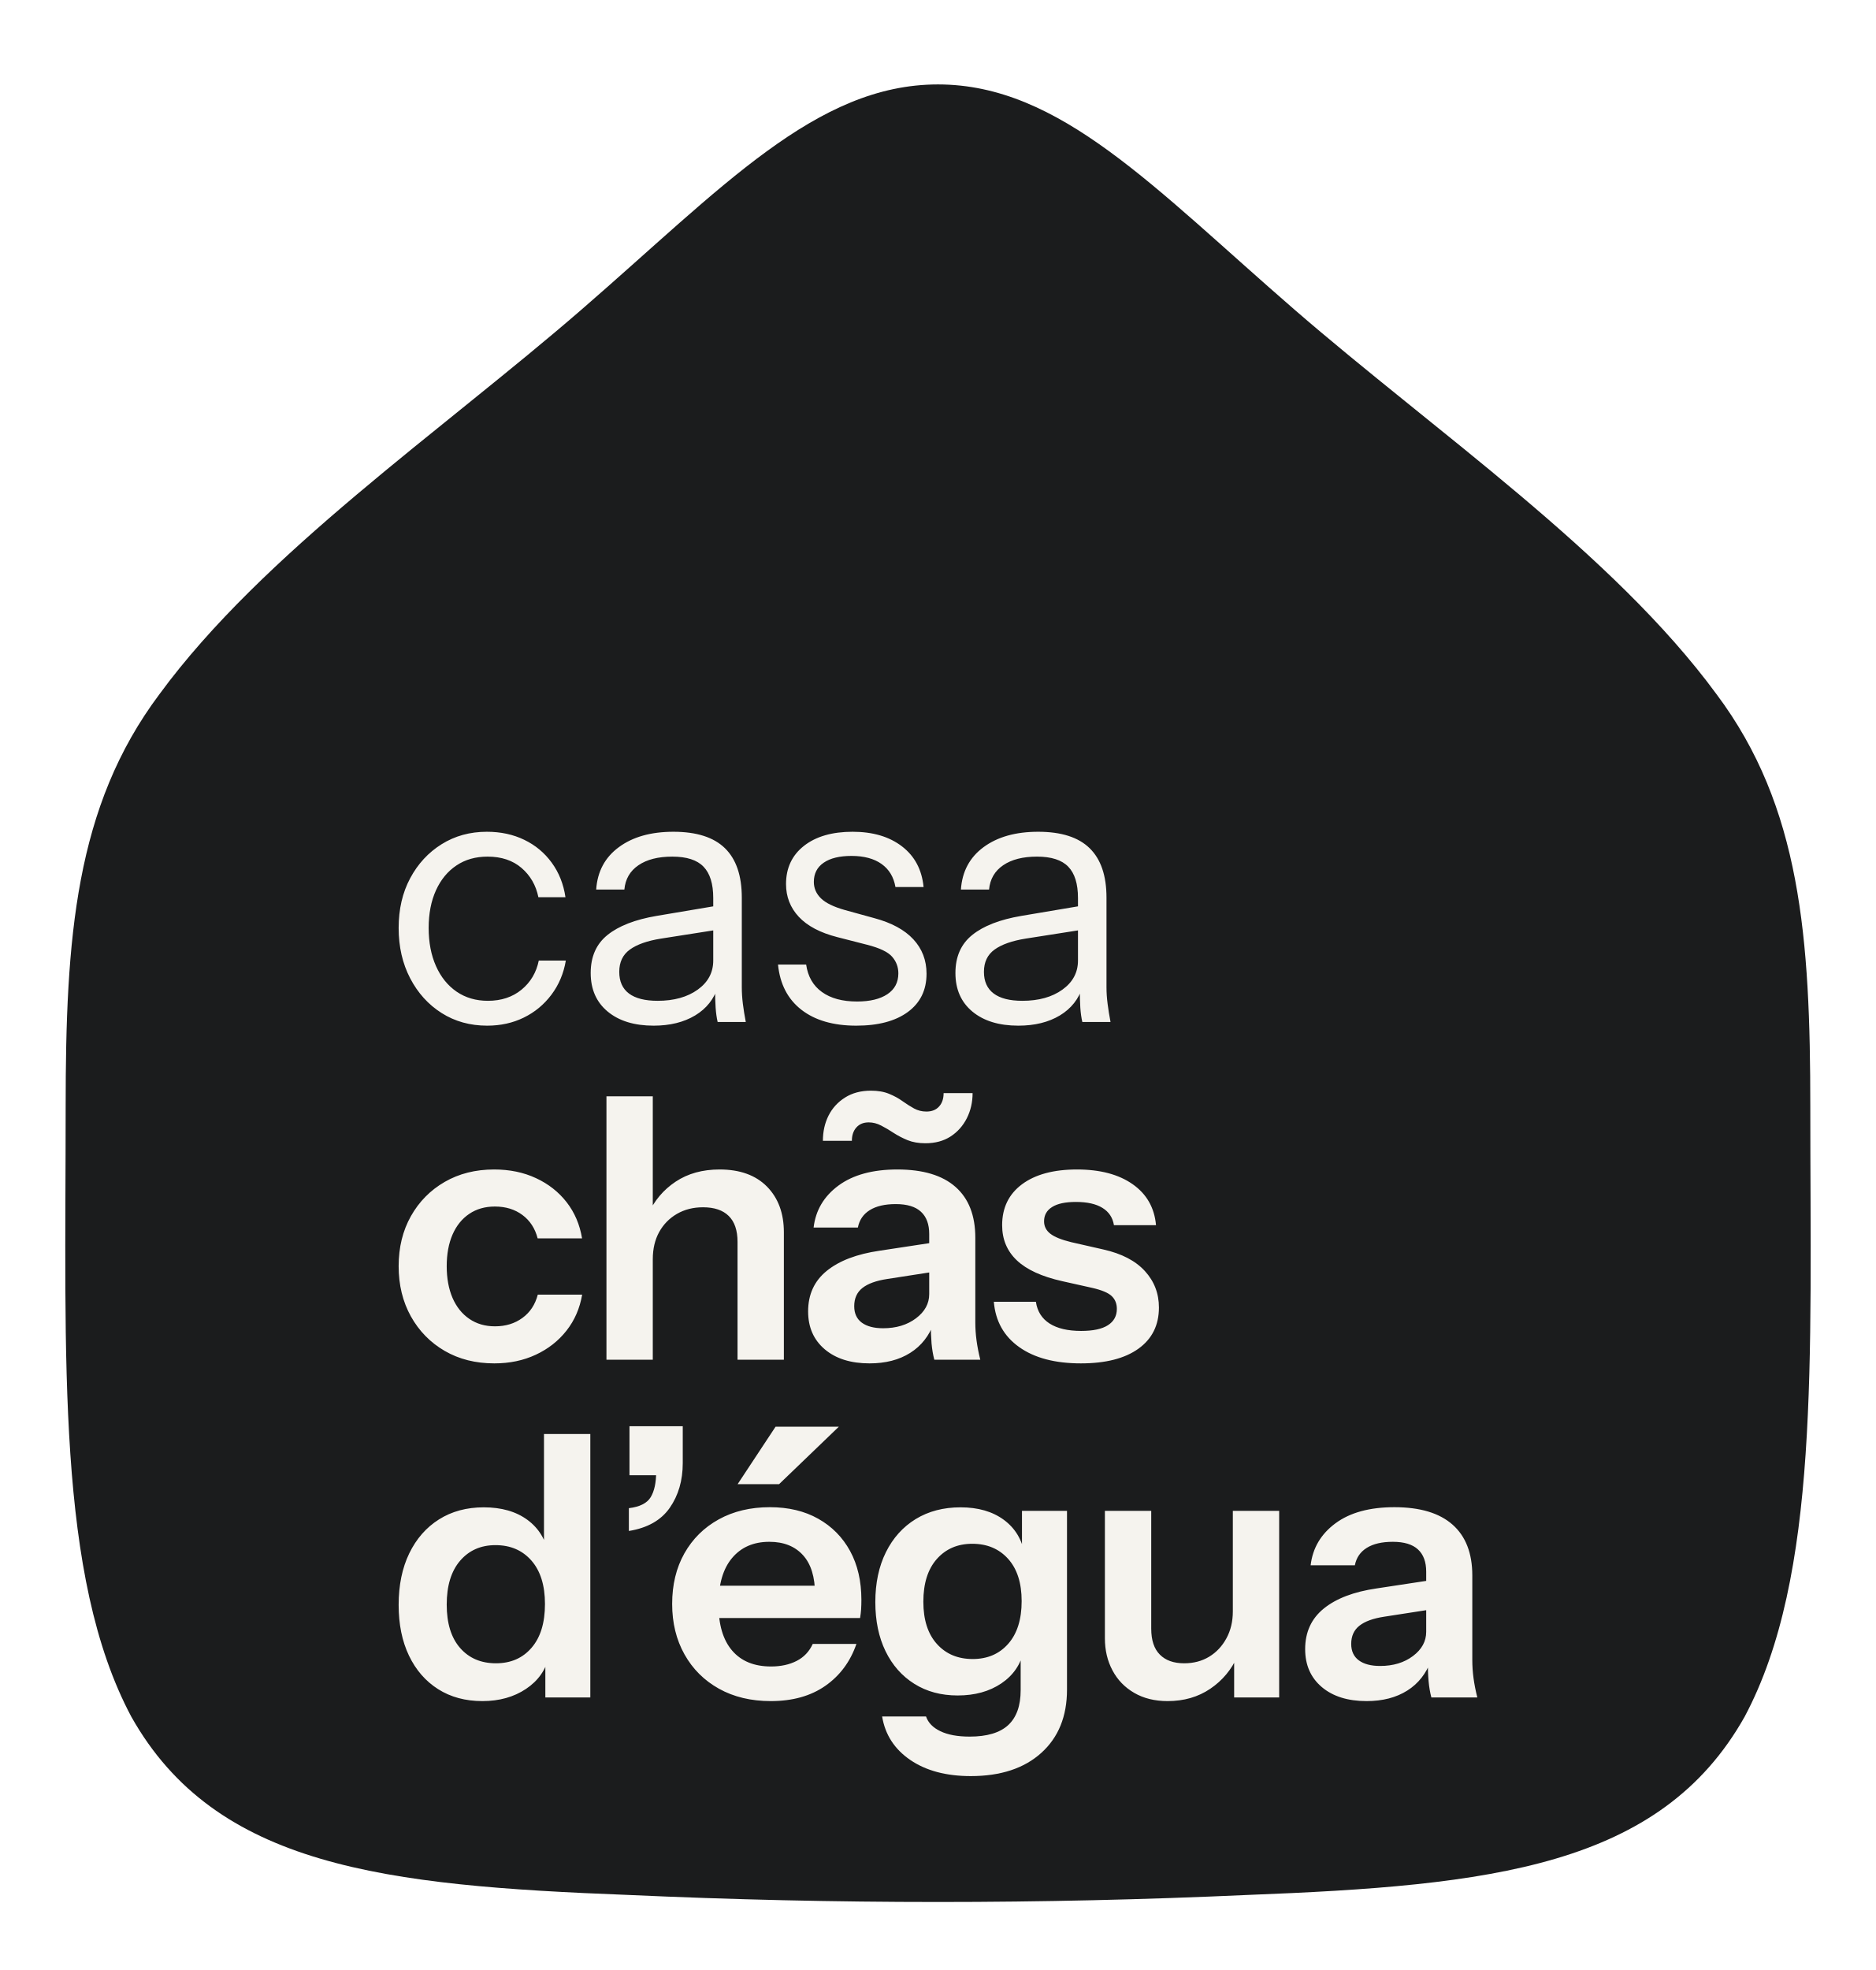
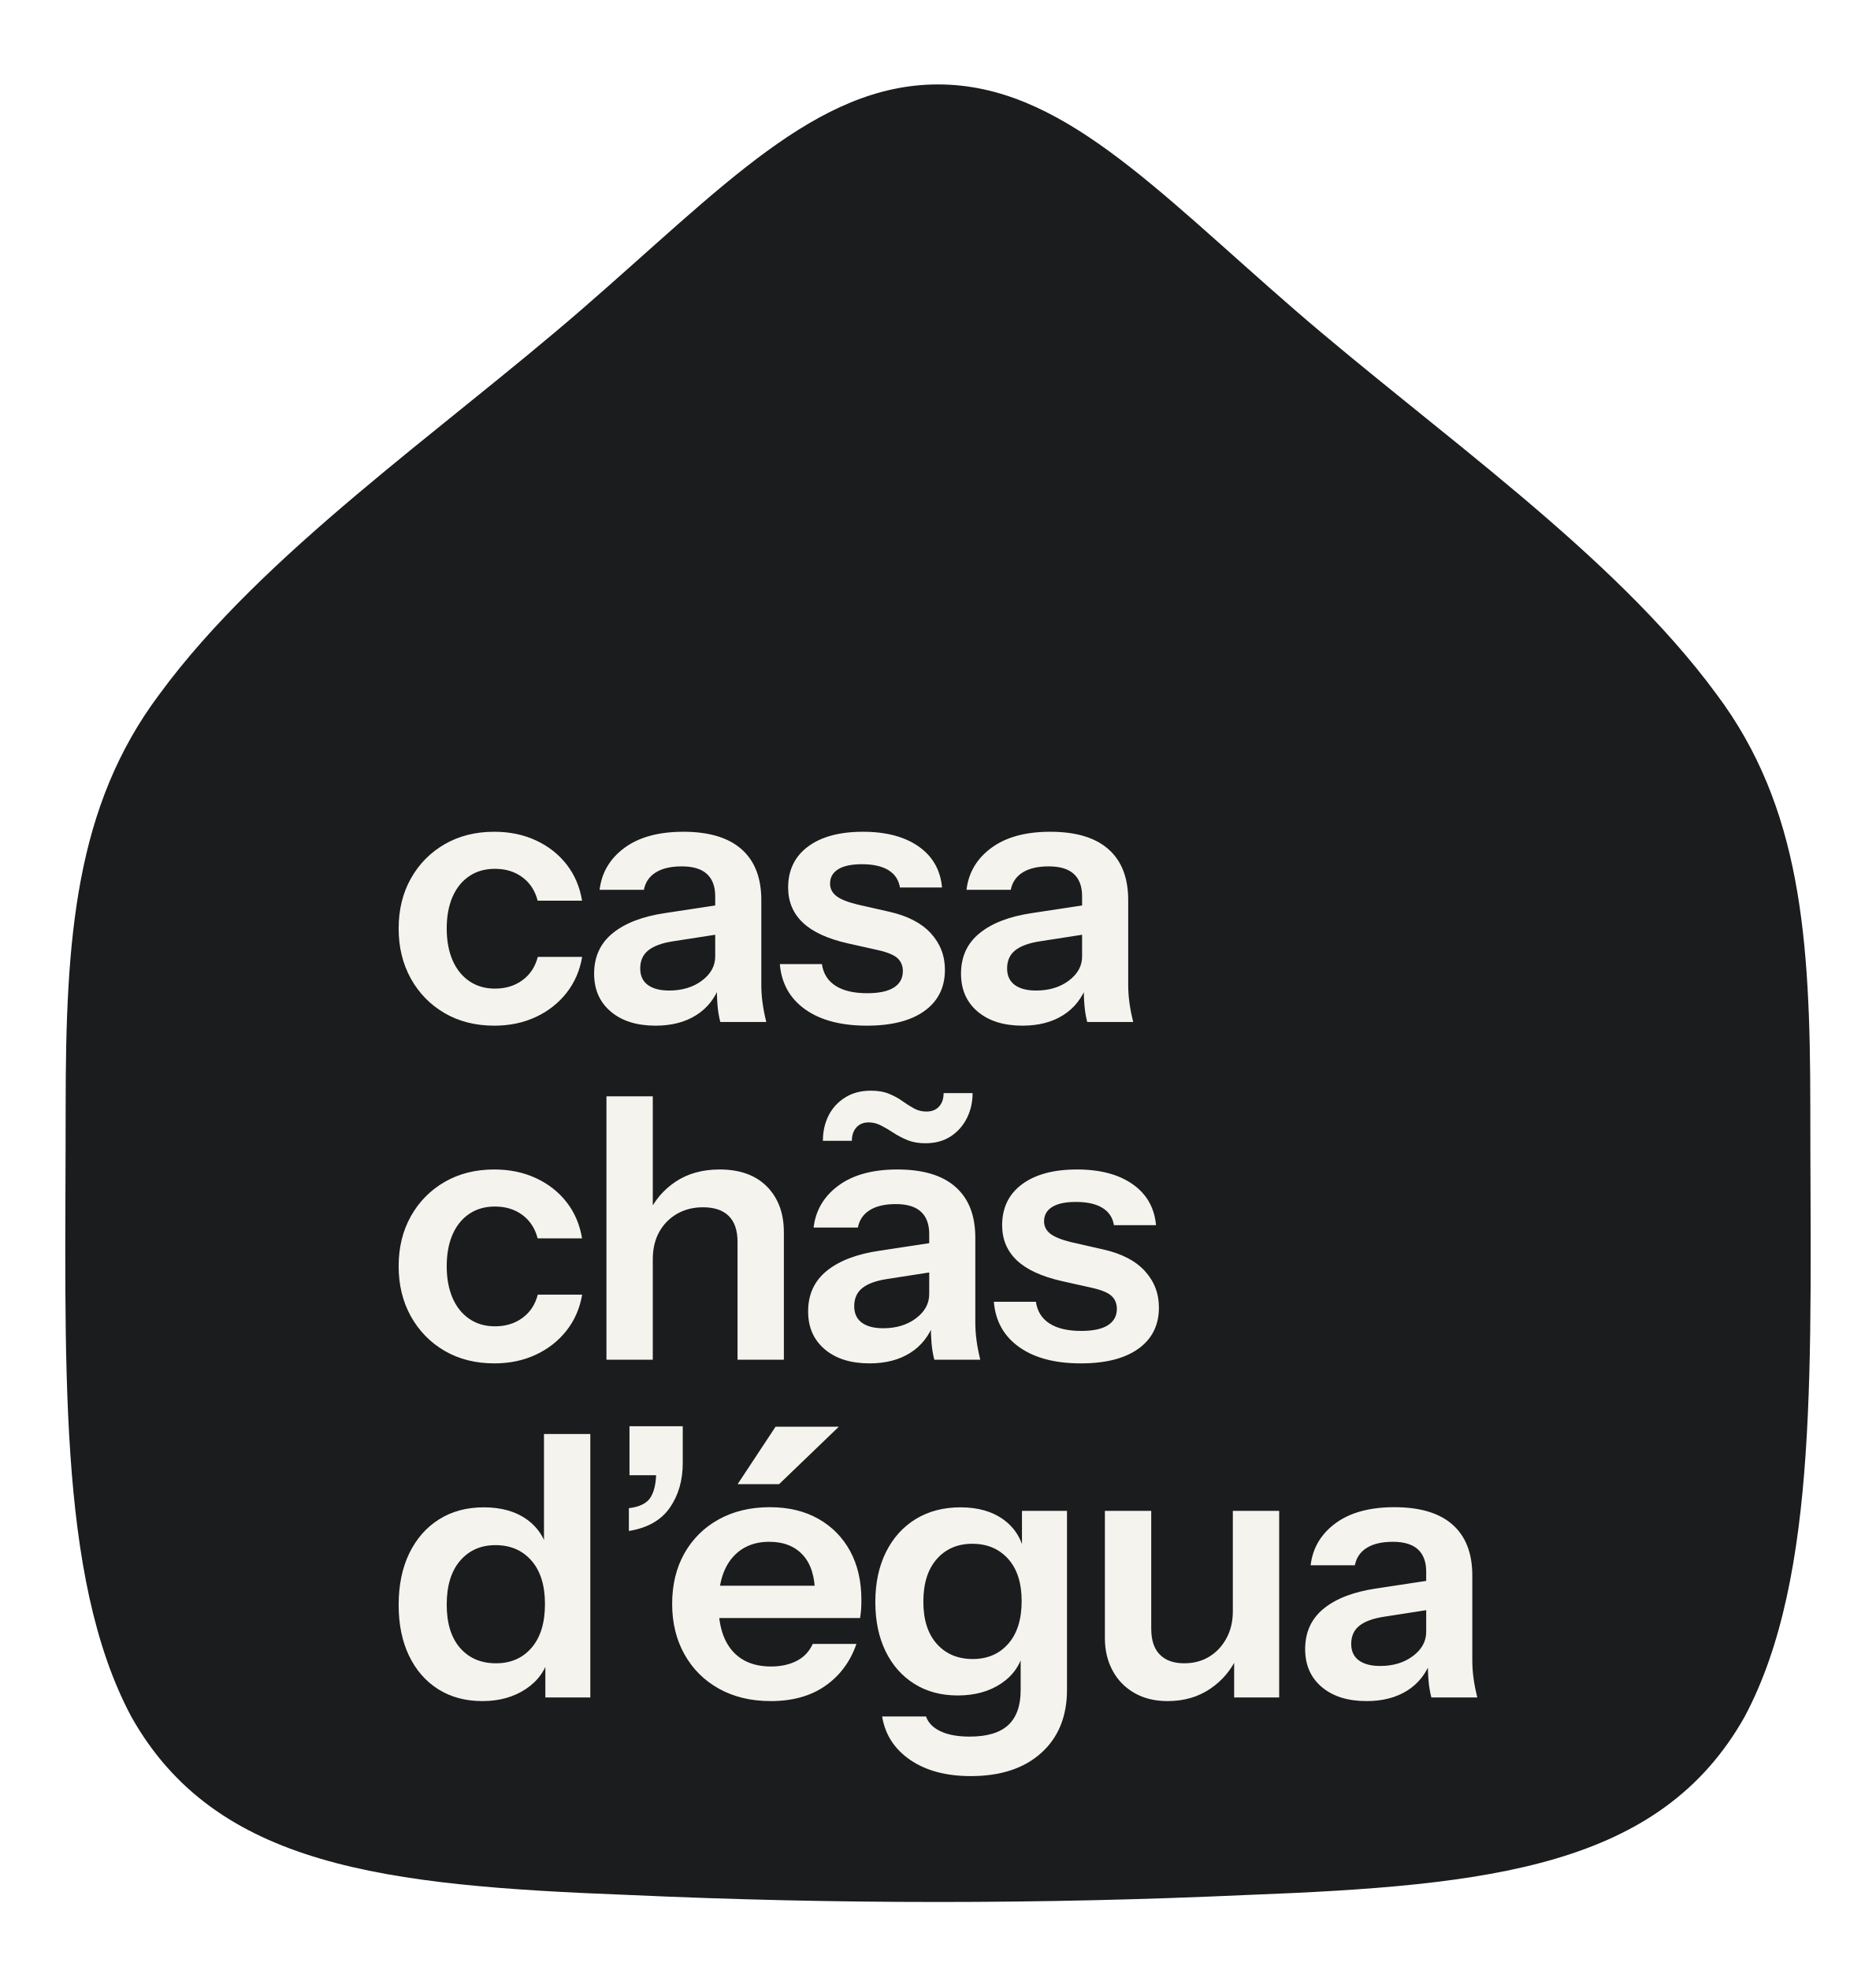
<svg xmlns="http://www.w3.org/2000/svg" viewBox="0 0 400 420" role="img" aria-label="Casa Chãs d’Égua">
  <path d="M200 18 C226 18 246 40 276 66 C306 92 344 118 366 148 C384 172 386 200 386 236 C386 290 388 336 372 366 C354 398 318 402 266 404 C222 406 178 406 134 404 C82 402 46 398 28 366 C12 336 14 290 14 236 C14 200 16 172 34 148 C56 118 94 92 124 66 C154 40 174 18 200 18 Z" fill="#1b1c1d" />
-   <path fill="#f5f3ee" d="M103.88 218.67Q98.42 218.67 94.17 215.98Q89.92 213.29 87.46 208.57Q85 203.85 85 197.84Q85 191.84 87.46 187.24Q89.92 182.63 94.17 179.98Q98.42 177.33 103.8 177.33Q108.25 177.33 111.79 179.05Q115.34 180.76 117.64 183.92Q119.95 187.08 120.57 191.29H114.8Q114.02 187.47 111.21 185.05Q108.4 182.63 103.96 182.63Q100.13 182.63 97.33 184.51Q94.52 186.38 92.96 189.81Q91.4 193.24 91.4 197.84Q91.4 202.45 92.96 205.96Q94.52 209.47 97.36 211.42Q100.21 213.37 104.03 213.37Q108.32 213.37 111.21 210.99Q114.1 208.61 114.88 204.79H120.65Q119.95 208.92 117.57 212.08Q115.19 215.24 111.68 216.95Q108.17 218.67 103.88 218.67Z M153.02 217.89Q152.71 216.56 152.59 214.85Q152.47 213.13 152.47 210.48H152.08V191.45Q152.08 186.92 150.01 184.78Q147.95 182.63 143.35 182.63Q138.82 182.63 136.13 184.47Q133.44 186.3 133.13 189.65H127.12Q127.51 183.88 131.96 180.61Q136.4 177.33 143.58 177.33Q150.99 177.33 154.58 180.84Q158.17 184.35 158.17 191.37V210.48Q158.17 212.2 158.4 214.03Q158.63 215.86 159.02 217.89ZM139.37 218.67Q133.21 218.67 129.58 215.67Q125.95 212.66 125.95 207.44Q125.95 202.21 129.54 199.33Q133.13 196.44 139.99 195.27L153.88 192.93V198.08L140.93 200.11Q136.56 200.81 134.3 202.45Q132.04 204.08 132.04 207.2Q132.04 210.25 134.1 211.81Q136.17 213.37 140.23 213.37Q145.45 213.37 148.77 210.99Q152.08 208.61 152.08 204.79L153.1 210.32Q151.85 214.3 148.22 216.49Q144.59 218.67 139.37 218.67Z M182.58 218.67Q175.25 218.67 170.88 215.28Q166.51 211.88 165.89 205.64H171.89Q172.44 209.47 175.25 211.49Q178.06 213.52 182.74 213.52Q186.87 213.52 189.21 211.96Q191.55 210.4 191.55 207.52Q191.55 205.49 190.22 203.97Q188.9 202.45 184.92 201.43L178.52 199.79Q173.06 198.39 170.33 195.47Q167.6 192.54 167.6 188.48Q167.6 183.34 171.43 180.33Q175.25 177.33 181.8 177.33Q188.27 177.33 192.33 180.45Q196.39 183.57 196.93 189.11H190.93Q190.38 185.91 187.96 184.19Q185.54 182.48 181.57 182.48Q177.74 182.48 175.64 183.92Q173.53 185.36 173.53 188.02Q173.53 190.04 175.05 191.53Q176.57 193.01 180.16 194.02L186.4 195.74Q191.94 197.22 194.75 200.26Q197.56 203.3 197.56 207.59Q197.56 212.82 193.58 215.75Q189.6 218.67 182.58 218.67Z M230.78 217.89Q230.47 216.56 230.35 214.85Q230.24 213.13 230.24 210.48H229.85V191.45Q229.85 186.92 227.78 184.78Q225.71 182.63 221.11 182.63Q216.59 182.63 213.9 184.47Q211.21 186.3 210.89 189.65H204.89Q205.28 183.88 209.72 180.61Q214.17 177.33 221.35 177.33Q228.76 177.33 232.34 180.84Q235.93 184.35 235.93 191.37V210.48Q235.93 212.2 236.17 214.03Q236.4 215.86 236.79 217.89ZM217.13 218.67Q210.97 218.67 207.34 215.67Q203.72 212.66 203.72 207.44Q203.72 202.21 207.31 199.33Q210.89 196.44 217.76 195.27L231.64 192.93V198.08L218.69 200.11Q214.33 200.81 212.06 202.45Q209.8 204.08 209.8 207.2Q209.8 210.25 211.87 211.81Q213.94 213.37 217.99 213.37Q223.22 213.37 226.53 210.99Q229.85 208.61 229.85 204.79L230.86 210.32Q229.61 214.3 225.99 216.49Q222.36 218.67 217.13 218.67Z M105.39 290.67Q99.41 290.67 94.82 288.01Q90.23 285.34 87.61 280.65Q85 275.95 85 269.95Q85 263.94 87.61 259.29Q90.23 254.63 94.82 251.98Q99.41 249.33 105.36 249.33Q110.33 249.33 114.29 251.18Q118.26 253.02 120.82 256.31Q123.38 259.6 124.11 264.02H114.64Q113.81 260.82 111.39 259.03Q108.97 257.23 105.52 257.23Q102.37 257.23 100.06 258.79Q97.74 260.35 96.49 263.21Q95.25 266.07 95.25 269.95Q95.25 273.82 96.49 276.71Q97.74 279.59 100.07 281.18Q102.4 282.77 105.54 282.77Q108.95 282.77 111.39 280.98Q113.84 279.2 114.67 276.01H124.13Q123.38 280.4 120.79 283.69Q118.2 286.98 114.25 288.82Q110.3 290.67 105.39 290.67Z M129.31 289.89V233.73H139.19V289.89ZM157.26 289.89V264.77Q157.26 261.08 155.38 259.24Q153.51 257.39 149.9 257.39Q146.78 257.39 144.35 258.79Q141.92 260.2 140.55 262.67Q139.19 265.14 139.19 268.47L138.17 258.92Q140.15 254.53 144.06 251.93Q147.97 249.33 153.43 249.33Q159.93 249.33 163.54 252.98Q167.14 256.64 167.14 262.72V289.89Z M199.22 289.89Q198.8 288.3 198.63 286.43Q198.47 284.56 198.47 281.96H198.13V263.08Q198.13 259.96 196.37 258.34Q194.62 256.71 191 256.71Q187.52 256.71 185.45 258Q183.39 259.29 182.92 261.71H173.48Q174.13 256.19 178.78 252.76Q183.44 249.33 191.34 249.33Q199.53 249.33 203.74 253.05Q207.96 256.77 207.96 263.89V281.96Q207.96 283.83 208.22 285.77Q208.48 287.71 209.02 289.89ZM185.41 290.67Q179.41 290.67 175.86 287.67Q172.31 284.66 172.31 279.59Q172.31 274.16 176.29 270.94Q180.27 267.71 187.55 266.65L199.92 264.77V271.01L189.16 272.68Q185.62 273.22 183.88 274.6Q182.14 275.98 182.14 278.48Q182.14 280.79 183.76 281.99Q185.39 283.18 188.3 283.18Q192.49 283.18 195.31 281.06Q198.13 278.94 198.13 275.9L199.19 281.91Q197.63 286.2 194.08 288.43Q190.54 290.67 185.41 290.67ZM197.32 243.74Q195.14 243.74 193.51 243.08Q191.89 242.41 190.52 241.52Q189.16 240.62 187.87 239.96Q186.58 239.29 185.23 239.29Q183.57 239.29 182.61 240.36Q181.64 241.43 181.64 243.22H175.46Q175.46 240.26 176.66 237.85Q177.87 235.45 180.19 233.99Q182.5 232.53 185.7 232.53Q187.96 232.53 189.57 233.2Q191.19 233.86 192.43 234.76Q193.68 235.65 194.89 236.32Q196.1 236.98 197.53 236.98Q199.27 236.98 200.23 235.91Q201.2 234.85 201.2 233.05H207.38Q207.38 235.97 206.15 238.41Q204.91 240.85 202.68 242.3Q200.44 243.74 197.32 243.74Z M230.47 290.67Q222.2 290.67 217.32 287.2Q212.43 283.73 211.91 277.54H220.88Q221.32 280.58 223.79 282.17Q226.26 283.75 230.52 283.75Q234.35 283.75 236.24 282.53Q238.14 281.31 238.14 279.05Q238.14 277.38 237.05 276.33Q235.96 275.28 232.92 274.58L226.52 273.15Q219.97 271.69 216.82 268.71Q213.68 265.74 213.68 261.21Q213.68 255.65 217.91 252.49Q222.15 249.33 229.64 249.33Q237.05 249.33 241.52 252.48Q245.99 255.62 246.49 261.21H237.52Q237.13 258.79 235.07 257.52Q233.02 256.25 229.41 256.25Q226.05 256.25 224.34 257.33Q222.62 258.4 222.62 260.38Q222.62 261.99 223.96 263.03Q225.3 264.07 228.42 264.83L235.28 266.39Q241.13 267.71 244.12 270.99Q247.11 274.26 247.11 278.76Q247.11 284.4 242.74 287.54Q238.38 290.67 230.47 290.67Z M116.28 361.89V352.92L117.06 353.1Q116.05 357.47 112.16 360.07Q108.27 362.67 102.86 362.67Q97.43 362.67 93.41 360.12Q89.4 357.57 87.2 352.97Q85 348.37 85 342.16Q85 335.86 87.26 331.18Q89.53 326.5 93.61 323.93Q97.69 321.36 103.15 321.36Q108.82 321.36 112.46 324.03Q116.1 326.71 116.98 331.44L115.99 331.55V305.73H125.87V361.89ZM105.75 354.61Q110.51 354.61 113.35 351.29Q116.2 347.98 116.2 341.97Q116.2 336.02 113.32 332.72Q110.43 329.42 105.65 329.42Q100.97 329.42 98.11 332.74Q95.25 336.07 95.25 342.1Q95.25 348.08 98.11 351.35Q100.97 354.61 105.75 354.61Z M134.09 326.4V321.54Q137.57 321.12 138.74 319.2Q139.91 317.27 139.91 313.79L143.76 314.52H134.22V304.07H145.58V311.92Q145.58 317.48 142.81 321.46Q140.04 325.44 134.09 326.4Z M164.35 362.67Q158.04 362.67 153.3 360.03Q148.57 357.39 145.95 352.71Q143.32 348.03 143.32 341.95Q143.32 335.81 145.93 331.17Q148.55 326.53 153.25 323.93Q157.96 321.33 164.15 321.33Q170.1 321.33 174.48 323.8Q178.86 326.27 181.27 330.69Q183.67 335.11 183.67 341.09Q183.67 342.18 183.61 343.12Q183.54 344.05 183.39 344.96H149.46V338.07H175.82L173.79 339.97Q173.79 334.36 171.2 331.54Q168.62 328.71 164.04 328.71Q159 328.71 156.1 332.16Q153.2 335.6 153.2 342.08Q153.2 348.5 156.1 351.89Q159 355.29 164.41 355.29Q167.55 355.29 169.87 354.1Q172.18 352.92 173.3 350.48H182.61Q180.66 356.14 175.99 359.41Q171.32 362.67 164.35 362.67ZM166.12 316.42H157.28L165.37 304.17H178.86Z M206.99 378.66Q199.12 378.66 194.08 375.21Q189.05 371.77 188.09 365.95H197.45Q198.15 367.97 200.53 369.1Q202.91 370.24 206.76 370.24Q212.32 370.24 214.98 367.78Q217.63 365.32 217.63 360.33V351.72L218.3 351.88Q217.34 356.3 213.52 358.89Q209.7 361.47 204.19 361.47Q198.91 361.47 194.96 358.99Q191 356.51 188.82 352.04Q186.64 347.56 186.64 341.56Q186.64 335.47 188.9 330.92Q191.16 326.37 195.25 323.86Q199.35 321.36 204.81 321.36Q210.43 321.36 214.05 324.03Q217.68 326.71 218.51 331.47L217.91 331.55V322.11H227.51V360.23Q227.51 368.78 222.02 373.72Q216.54 378.66 206.99 378.66ZM207.41 353.7Q212.12 353.7 214.98 350.45Q217.84 347.2 217.84 341.35Q217.84 335.55 214.95 332.34Q212.06 329.13 207.31 329.13Q202.63 329.13 199.75 332.38Q196.88 335.63 196.88 341.48Q196.88 347.28 199.77 350.49Q202.65 353.7 207.41 353.7Z M248.96 362.67Q244.85 362.67 241.83 360.91Q238.82 359.16 237.21 356.13Q235.59 353.1 235.59 349.28V322.11H245.47V347.23Q245.47 350.92 247.31 352.76Q249.14 354.61 252.49 354.61Q255.51 354.61 257.82 353.21Q260.14 351.8 261.5 349.29Q262.87 346.78 262.87 343.53L263.88 353.08Q261.93 357.42 258.06 360.04Q254.18 362.67 248.96 362.67ZM263.15 361.89V352.53H262.87V322.11H272.75V361.89Z M305.2 361.89Q304.78 360.3 304.61 358.43Q304.44 356.56 304.44 353.96H304.1V335.08Q304.1 331.96 302.35 330.34Q300.59 328.71 296.98 328.71Q293.5 328.71 291.43 330Q289.36 331.29 288.89 333.71H279.46Q280.11 328.19 284.76 324.76Q289.41 321.33 297.32 321.33Q305.51 321.33 309.72 325.05Q313.93 328.77 313.93 335.89V353.96Q313.93 355.83 314.19 357.77Q314.45 359.71 315 361.89ZM291.39 362.67Q285.38 362.67 281.83 359.67Q278.29 356.66 278.29 351.59Q278.29 346.16 282.26 342.94Q286.24 339.71 293.52 338.65L305.9 336.77V343.01L295.13 344.68Q291.6 345.22 289.86 346.6Q288.11 347.98 288.11 350.48Q288.11 352.79 289.74 353.99Q291.36 355.18 294.28 355.18Q298.46 355.18 301.28 353.06Q304.1 350.94 304.1 347.9L305.17 353.91Q303.61 358.2 300.06 360.43Q296.51 362.67 291.39 362.67Z" />
+   <path fill="#f5f3ee" d="M105.39 218.67Q99.41 218.67 94.82 216.01Q90.23 213.34 87.61 208.65Q85 203.95 85 197.95Q85 191.94 87.61 187.29Q90.23 182.63 94.82 179.98Q99.41 177.33 105.36 177.33Q110.33 177.33 114.29 179.18Q118.26 181.02 120.82 184.31Q123.38 187.6 124.11 192.02H114.64Q113.81 188.82 111.39 187.03Q108.97 185.23 105.52 185.23Q102.37 185.23 100.06 186.79Q97.74 188.35 96.49 191.21Q95.25 194.07 95.25 197.95Q95.25 201.82 96.49 204.71Q97.74 207.59 100.07 209.18Q102.4 210.77 105.54 210.77Q108.95 210.77 111.39 208.98Q113.84 207.2 114.67 204.01H124.13Q123.38 208.4 120.79 211.69Q118.2 214.98 114.25 216.82Q110.3 218.67 105.39 218.67Z M153.59 217.89Q153.17 216.3 153 214.43Q152.84 212.56 152.84 209.96H152.5V191.08Q152.5 187.96 150.74 186.34Q148.99 184.71 145.37 184.71Q141.89 184.71 139.82 186Q137.76 187.29 137.29 189.71H127.85Q128.5 184.19 133.15 180.76Q137.81 177.33 145.71 177.33Q153.9 177.33 158.11 181.05Q162.33 184.77 162.33 191.89V209.96Q162.33 211.83 162.59 213.77Q162.85 215.71 163.39 217.89ZM139.78 218.67Q133.78 218.67 130.23 215.67Q126.68 212.66 126.68 207.59Q126.68 202.16 130.66 198.94Q134.64 195.71 141.92 194.65L154.29 192.77V199.01L143.53 200.68Q139.99 201.22 138.25 202.6Q136.51 203.98 136.51 206.48Q136.51 208.79 138.13 209.99Q139.76 211.18 142.67 211.18Q146.86 211.18 149.68 209.06Q152.5 206.94 152.5 203.9L153.56 209.91Q152 214.2 148.45 216.43Q144.91 218.67 139.78 218.67Z M184.84 218.67Q176.57 218.67 171.69 215.2Q166.8 211.73 166.28 205.54H175.25Q175.69 208.58 178.16 210.17Q180.63 211.75 184.89 211.75Q188.72 211.75 190.61 210.53Q192.51 209.31 192.51 207.05Q192.51 205.38 191.42 204.33Q190.33 203.28 187.29 202.58L180.89 201.15Q174.34 199.69 171.19 196.71Q168.05 193.74 168.05 189.21Q168.05 183.65 172.28 180.49Q176.52 177.33 184.01 177.33Q191.42 177.33 195.89 180.48Q200.36 183.62 200.86 189.21H191.89Q191.5 186.79 189.44 185.52Q187.39 184.25 183.78 184.25Q180.42 184.25 178.71 185.33Q176.99 186.4 176.99 188.38Q176.99 189.99 178.33 191.03Q179.67 192.07 182.79 192.83L189.65 194.39Q195.5 195.71 198.49 198.99Q201.48 202.26 201.48 206.76Q201.48 212.4 197.11 215.54Q192.75 218.67 184.84 218.67Z M231.82 217.89Q231.41 216.3 231.24 214.43Q231.07 212.56 231.07 209.96H230.73V191.08Q230.73 187.96 228.98 186.34Q227.22 184.71 223.61 184.71Q220.12 184.71 218.06 186Q215.99 187.29 215.52 189.71H206.08Q206.73 184.19 211.39 180.76Q216.04 177.33 223.95 177.33Q232.14 177.33 236.35 181.05Q240.56 184.77 240.56 191.89V209.96Q240.56 211.83 240.82 213.77Q241.08 215.71 241.63 217.89ZM218.02 218.67Q212.01 218.67 208.46 215.67Q204.91 212.66 204.91 207.59Q204.91 202.16 208.89 198.94Q212.87 195.71 220.15 194.65L232.53 192.77V199.01L221.76 200.68Q218.23 201.22 216.48 202.6Q214.74 203.98 214.74 206.48Q214.74 208.79 216.37 209.99Q217.99 211.18 220.9 211.18Q225.09 211.18 227.91 209.06Q230.73 206.94 230.73 203.9L231.8 209.91Q230.24 214.2 226.69 216.43Q223.14 218.67 218.02 218.67Z M105.39 290.67Q99.41 290.67 94.82 288.01Q90.23 285.34 87.61 280.65Q85 275.95 85 269.95Q85 263.94 87.61 259.29Q90.23 254.63 94.82 251.98Q99.41 249.33 105.36 249.33Q110.33 249.33 114.29 251.18Q118.26 253.02 120.82 256.31Q123.38 259.6 124.11 264.02H114.64Q113.81 260.82 111.39 259.03Q108.97 257.23 105.52 257.23Q102.37 257.23 100.06 258.79Q97.74 260.35 96.49 263.21Q95.25 266.07 95.25 269.95Q95.25 273.82 96.49 276.71Q97.74 279.59 100.07 281.18Q102.4 282.77 105.54 282.77Q108.95 282.77 111.39 280.98Q113.84 279.2 114.67 276.01H124.13Q123.38 280.4 120.79 283.69Q118.2 286.98 114.25 288.82Q110.3 290.67 105.39 290.67Z M129.31 289.89V233.73H139.19V289.89ZM157.26 289.89V264.77Q157.26 261.08 155.38 259.24Q153.51 257.39 149.9 257.39Q146.78 257.39 144.35 258.79Q141.92 260.2 140.55 262.67Q139.19 265.14 139.19 268.47L138.17 258.92Q140.15 254.53 144.06 251.93Q147.97 249.33 153.43 249.33Q159.93 249.33 163.54 252.98Q167.14 256.64 167.14 262.72V289.89Z M199.22 289.89Q198.8 288.3 198.63 286.43Q198.47 284.56 198.47 281.96H198.13V263.08Q198.13 259.96 196.37 258.34Q194.62 256.71 191 256.71Q187.52 256.71 185.45 258Q183.39 259.29 182.92 261.71H173.48Q174.13 256.19 178.78 252.76Q183.44 249.33 191.34 249.33Q199.53 249.33 203.74 253.05Q207.96 256.77 207.96 263.89V281.96Q207.96 283.83 208.22 285.77Q208.48 287.71 209.02 289.89ZM185.41 290.67Q179.41 290.67 175.86 287.67Q172.31 284.66 172.31 279.59Q172.31 274.16 176.29 270.94Q180.27 267.71 187.55 266.65L199.92 264.77V271.01L189.16 272.68Q185.62 273.22 183.88 274.6Q182.14 275.98 182.14 278.48Q182.14 280.79 183.76 281.99Q185.39 283.18 188.3 283.18Q192.49 283.18 195.31 281.06Q198.13 278.94 198.13 275.9L199.19 281.91Q197.63 286.2 194.08 288.43Q190.54 290.67 185.41 290.67ZM197.32 243.74Q195.14 243.74 193.51 243.08Q191.89 242.41 190.52 241.52Q189.16 240.62 187.87 239.96Q186.58 239.29 185.23 239.29Q183.57 239.29 182.61 240.36Q181.64 241.43 181.64 243.22H175.46Q175.46 240.26 176.66 237.85Q177.87 235.45 180.19 233.99Q182.5 232.53 185.7 232.53Q187.96 232.53 189.57 233.2Q191.19 233.86 192.43 234.76Q193.68 235.65 194.89 236.32Q196.1 236.98 197.53 236.98Q199.27 236.98 200.23 235.91Q201.2 234.85 201.2 233.05H207.38Q207.38 235.97 206.15 238.41Q204.91 240.85 202.68 242.3Q200.44 243.74 197.32 243.74Z M230.47 290.67Q222.2 290.67 217.32 287.2Q212.43 283.73 211.91 277.54H220.88Q221.32 280.58 223.79 282.17Q226.26 283.75 230.52 283.75Q234.35 283.75 236.24 282.53Q238.14 281.31 238.14 279.05Q238.14 277.38 237.05 276.33Q235.96 275.28 232.92 274.58L226.52 273.15Q219.97 271.69 216.82 268.71Q213.68 265.74 213.68 261.21Q213.68 255.65 217.91 252.49Q222.15 249.33 229.64 249.33Q237.05 249.33 241.52 252.48Q245.99 255.62 246.49 261.21H237.52Q237.13 258.79 235.07 257.52Q233.02 256.25 229.41 256.25Q226.05 256.25 224.34 257.33Q222.62 258.4 222.62 260.38Q222.62 261.99 223.96 263.03Q225.3 264.07 228.42 264.83L235.28 266.39Q241.13 267.71 244.12 270.99Q247.11 274.26 247.11 278.76Q247.11 284.4 242.74 287.54Q238.38 290.67 230.47 290.67Z M116.28 361.89V352.92L117.06 353.1Q116.05 357.47 112.16 360.07Q108.27 362.67 102.86 362.67Q97.43 362.67 93.41 360.12Q89.4 357.57 87.2 352.97Q85 348.37 85 342.16Q85 335.86 87.26 331.18Q89.53 326.5 93.61 323.93Q97.69 321.36 103.15 321.36Q108.82 321.36 112.46 324.03Q116.1 326.71 116.98 331.44L115.99 331.55V305.73H125.87V361.89ZM105.75 354.61Q110.51 354.61 113.35 351.29Q116.2 347.98 116.2 341.97Q116.2 336.02 113.32 332.72Q110.43 329.42 105.65 329.42Q100.97 329.42 98.11 332.74Q95.25 336.07 95.25 342.1Q95.25 348.08 98.11 351.35Q100.97 354.61 105.75 354.61Z M134.09 326.4V321.54Q137.57 321.12 138.74 319.2Q139.91 317.27 139.91 313.79L143.76 314.52H134.22V304.07H145.58V311.92Q145.58 317.48 142.81 321.46Q140.04 325.44 134.09 326.4Z M164.35 362.67Q158.04 362.67 153.3 360.03Q148.57 357.39 145.95 352.71Q143.32 348.03 143.32 341.95Q143.32 335.81 145.93 331.17Q148.55 326.53 153.25 323.93Q157.96 321.33 164.15 321.33Q170.1 321.33 174.48 323.8Q178.86 326.27 181.27 330.69Q183.67 335.11 183.67 341.09Q183.67 342.18 183.61 343.12Q183.54 344.05 183.39 344.96H149.46V338.07H175.82L173.79 339.97Q173.79 334.36 171.2 331.54Q168.62 328.71 164.04 328.71Q159 328.71 156.1 332.16Q153.2 335.6 153.2 342.08Q153.2 348.5 156.1 351.89Q159 355.29 164.41 355.29Q167.55 355.29 169.87 354.1Q172.18 352.92 173.3 350.48H182.61Q180.66 356.14 175.99 359.41Q171.32 362.67 164.35 362.67ZM166.12 316.42H157.28L165.37 304.17H178.86Z M206.99 378.66Q199.12 378.66 194.08 375.21Q189.05 371.77 188.09 365.95H197.45Q198.15 367.97 200.53 369.1Q202.91 370.24 206.76 370.24Q212.32 370.24 214.98 367.78Q217.63 365.32 217.63 360.33V351.72L218.3 351.88Q217.34 356.3 213.52 358.89Q209.7 361.47 204.19 361.47Q198.91 361.47 194.96 358.99Q191 356.51 188.82 352.04Q186.64 347.56 186.64 341.56Q186.64 335.47 188.9 330.92Q191.16 326.37 195.25 323.86Q199.35 321.36 204.81 321.36Q210.43 321.36 214.05 324.03Q217.68 326.71 218.51 331.47L217.91 331.55V322.11H227.51V360.23Q227.51 368.78 222.02 373.72Q216.54 378.66 206.99 378.66ZM207.41 353.7Q212.12 353.7 214.98 350.45Q217.84 347.2 217.84 341.35Q217.84 335.55 214.95 332.34Q212.06 329.13 207.31 329.13Q202.63 329.13 199.75 332.38Q196.88 335.63 196.88 341.48Q196.88 347.28 199.77 350.49Q202.65 353.7 207.41 353.7Z M248.96 362.67Q244.85 362.67 241.83 360.91Q238.82 359.16 237.21 356.13Q235.59 353.1 235.59 349.28V322.11H245.47V347.23Q245.47 350.92 247.31 352.76Q249.14 354.61 252.49 354.61Q255.51 354.61 257.82 353.21Q260.14 351.8 261.5 349.29Q262.87 346.78 262.87 343.53L263.88 353.08Q261.93 357.42 258.06 360.04Q254.18 362.67 248.96 362.67ZM263.15 361.89V352.53H262.87V322.11H272.75V361.89Z M305.2 361.89Q304.78 360.3 304.61 358.43Q304.44 356.56 304.44 353.96H304.1V335.08Q304.1 331.96 302.35 330.34Q300.59 328.71 296.98 328.71Q293.5 328.71 291.43 330Q289.36 331.29 288.89 333.71H279.46Q280.11 328.19 284.76 324.76Q289.41 321.33 297.32 321.33Q305.51 321.33 309.72 325.05Q313.93 328.77 313.93 335.89V353.96Q313.93 355.83 314.19 357.77Q314.45 359.71 315 361.89ZM291.39 362.67Q285.38 362.67 281.83 359.67Q278.29 356.66 278.29 351.59Q278.29 346.16 282.26 342.94Q286.24 339.71 293.52 338.65L305.9 336.77V343.01L295.13 344.68Q291.6 345.22 289.86 346.6Q288.11 347.98 288.11 350.48Q288.11 352.79 289.74 353.99Q291.36 355.18 294.28 355.18Q298.46 355.18 301.28 353.06Q304.1 350.94 304.1 347.9L305.17 353.91Q303.61 358.2 300.06 360.43Q296.51 362.67 291.39 362.67Z" />
</svg>
